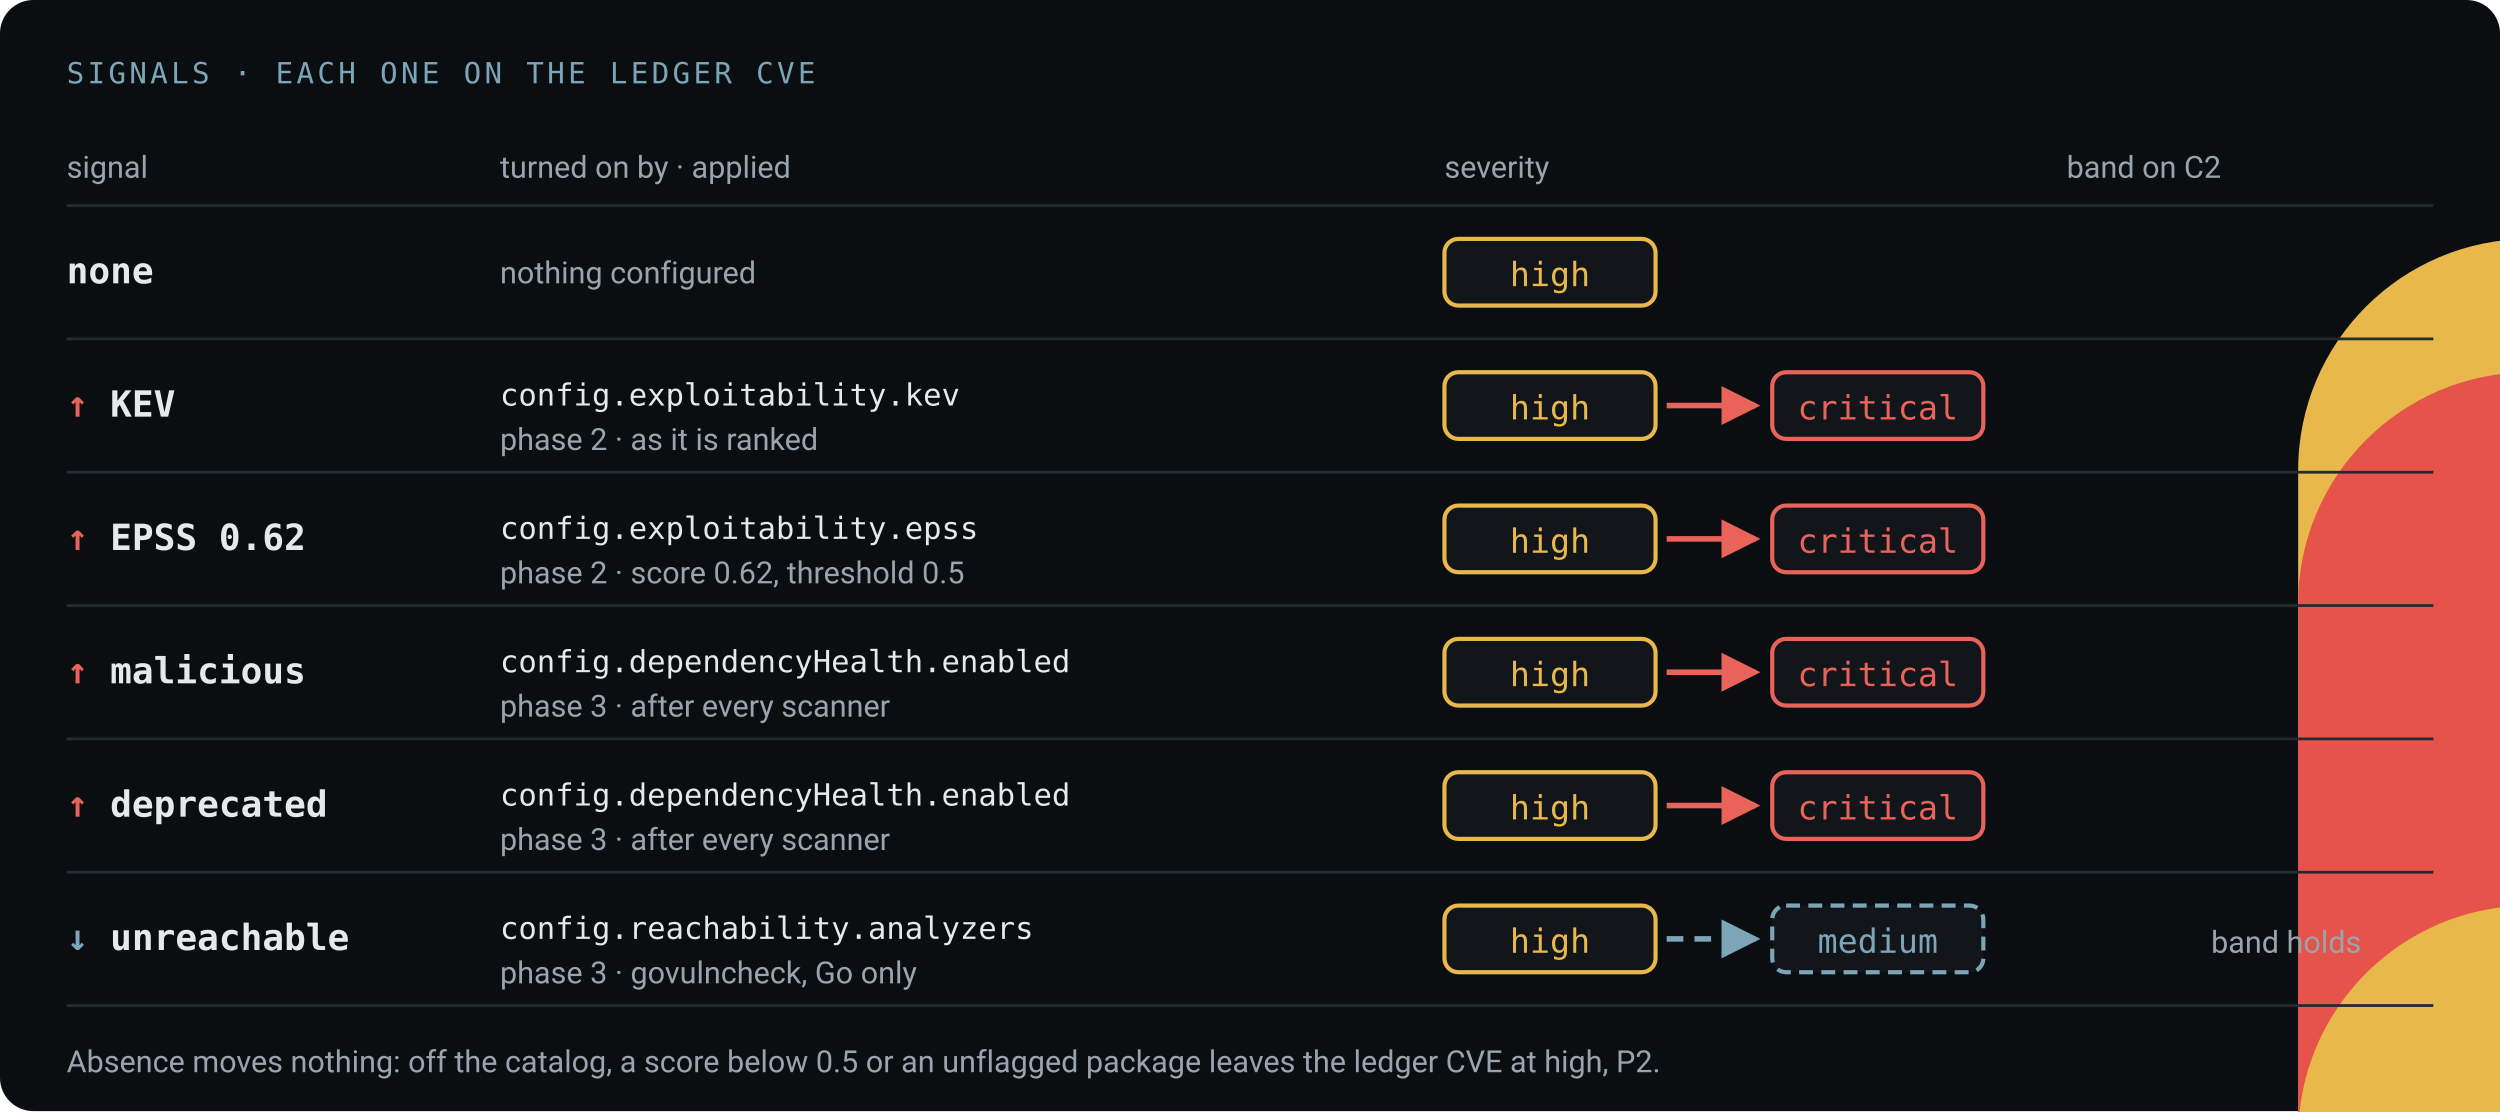
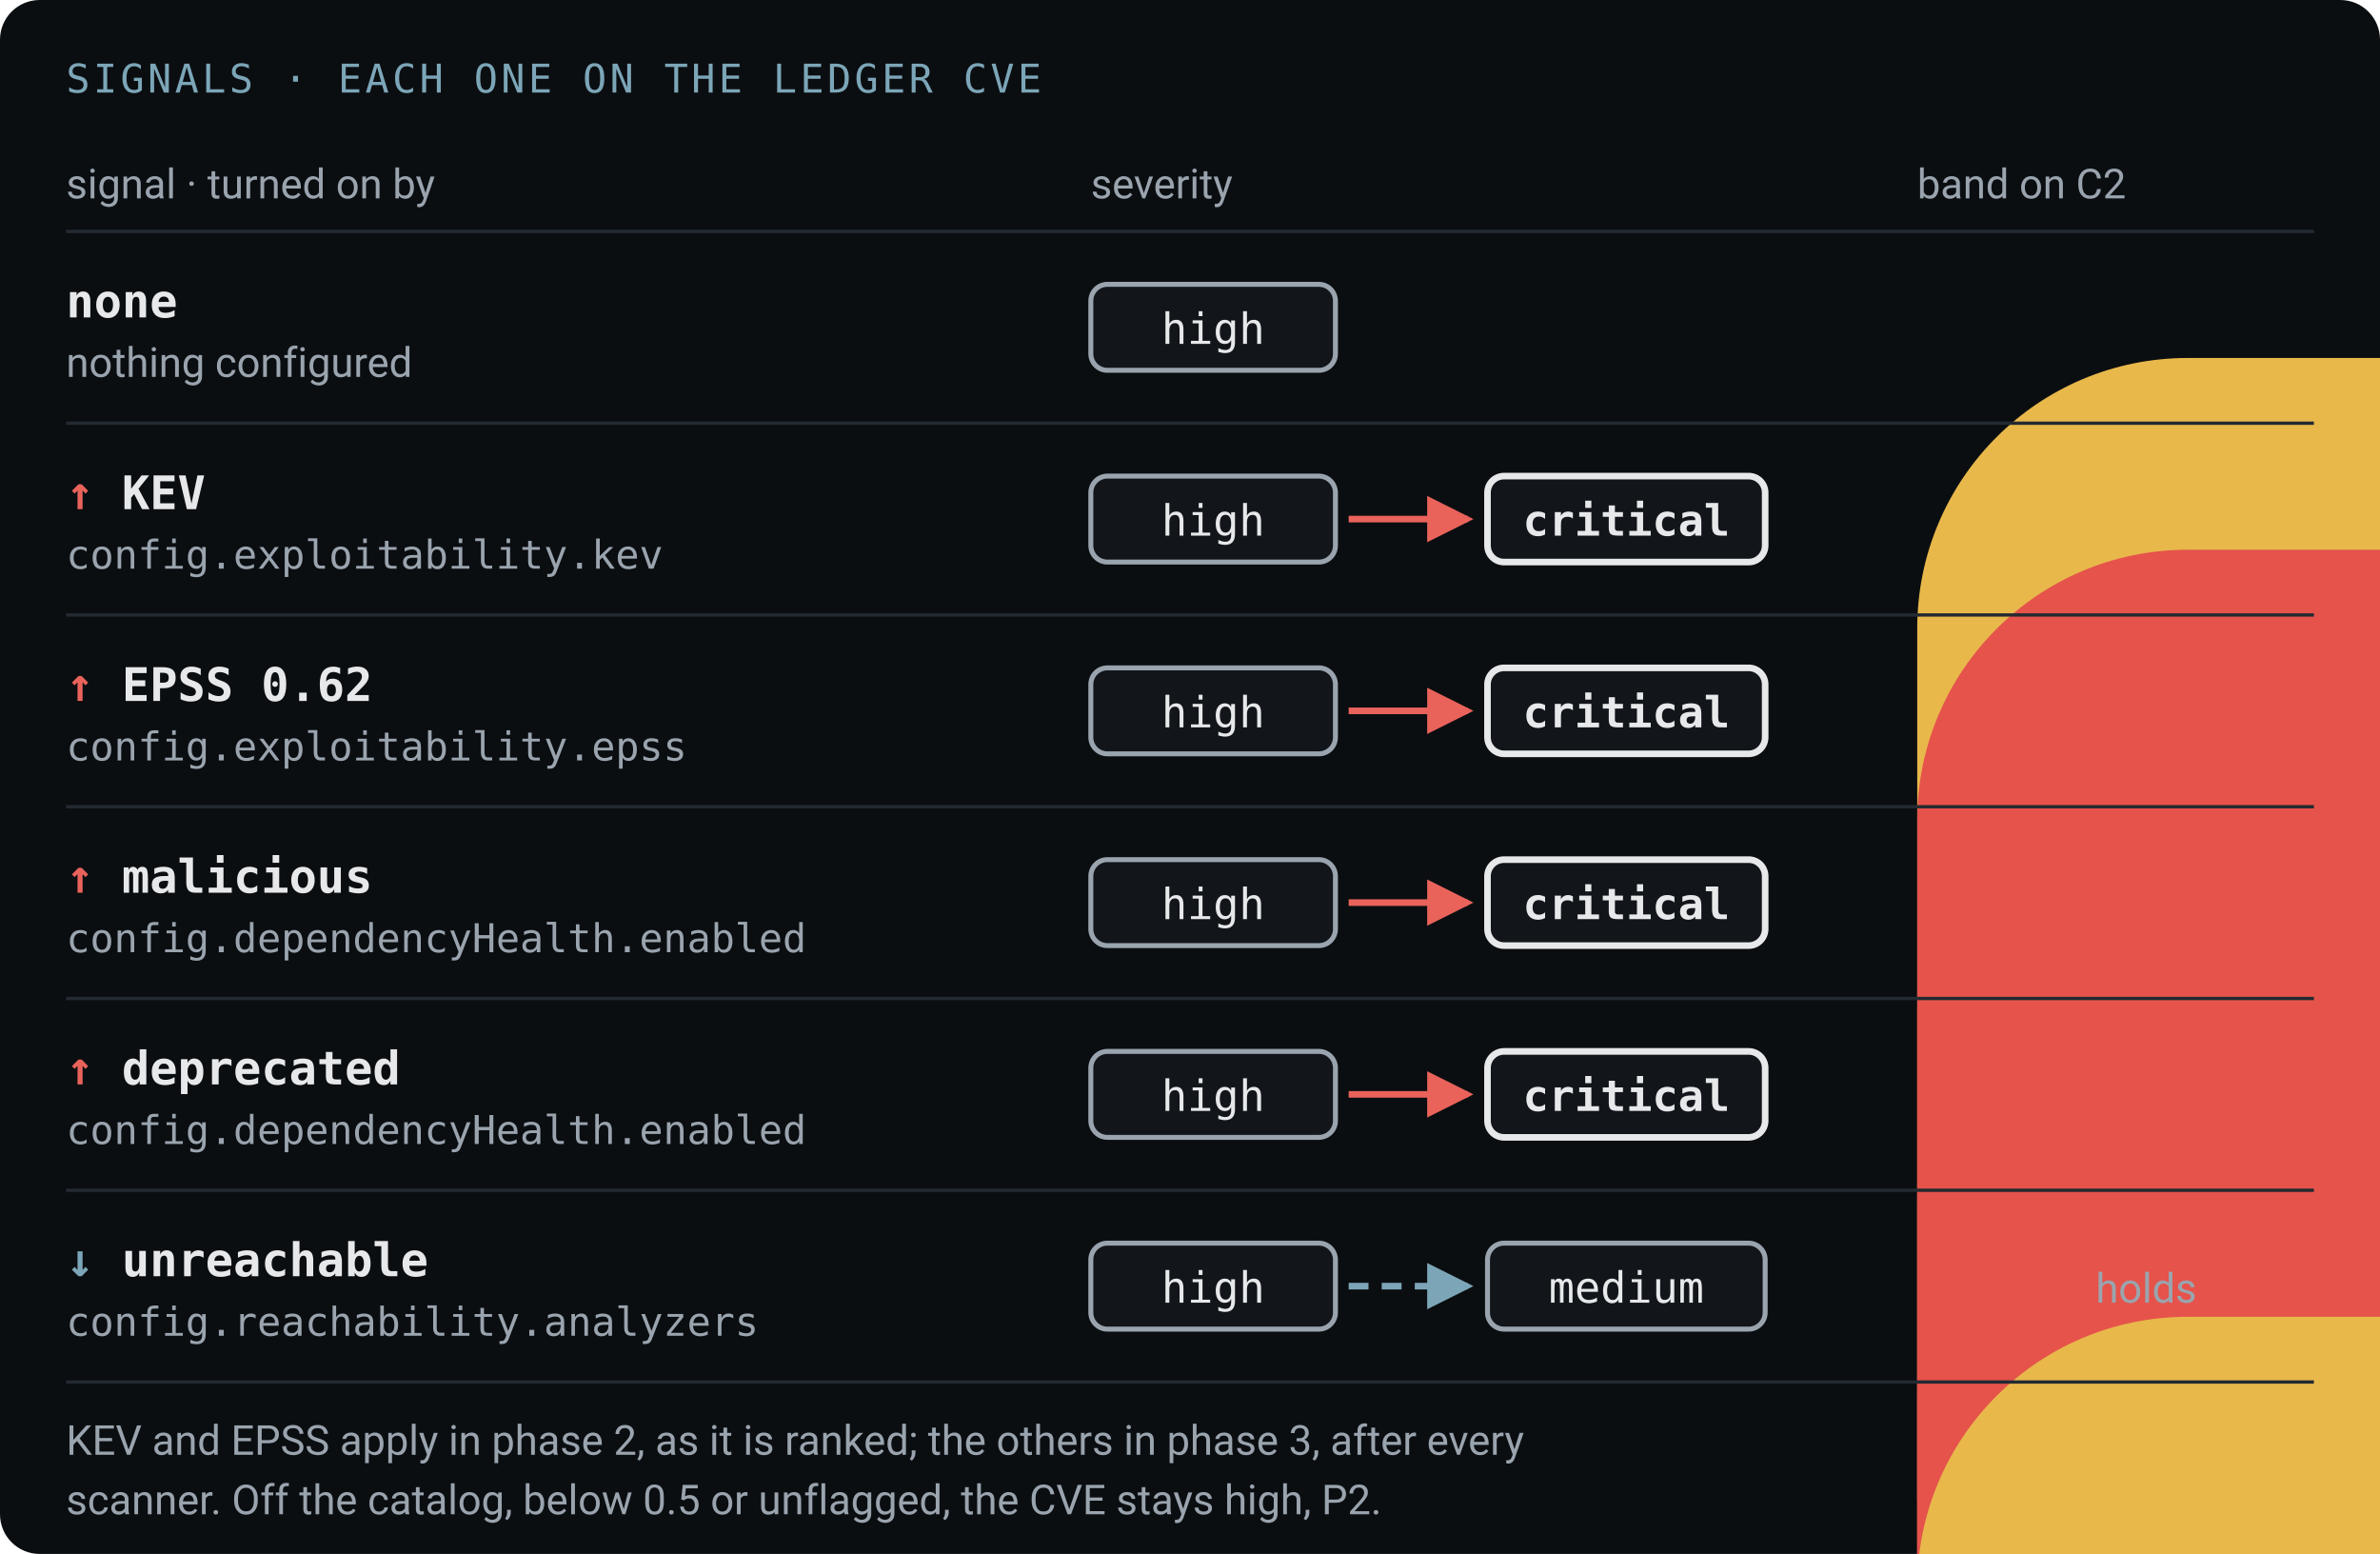
- <svg xmlns="http://www.w3.org/2000/svg" viewBox="0 0 900 400" width="900" height="400" role="img" aria-label="The ledger CVE under each signal on its own: four raise it from high to critical and P2 to P1, and unreachable lowers it to medium with the band held at P2.">
+ <svg xmlns="http://www.w3.org/2000/svg" viewBox="0 0 720 470" width="720" height="470" role="img" aria-label="The ledger CVE under each signal on its own: four raise it from high to critical and P2 to P1, and unreachable lowers it to medium with the band held at P2.">
  <defs>
    <style>
-       text{font-family:'Space Grotesk',system-ui,-apple-system,'Segoe UI',Roboto,Helvetica,Arial,sans-serif;fill:#E6E8EA;font-size:13px}
+       text{font-family:'Space Grotesk',system-ui,-apple-system,'Segoe UI',Roboto,Helvetica,Arial,sans-serif;fill:#E6E8EA;font-size:14px}
      .m{font-family:'JetBrains Mono',ui-monospace,SFMono-Regular,Menlo,Consolas,monospace}
-       .e{font-family:'JetBrains Mono',ui-monospace,SFMono-Regular,Menlo,Consolas,monospace;font-size:10.5px;letter-spacing:1.2px;fill:#7CA6B8}
-       .mu{fill:#9AA4AE}.sm{font-size:11px}.h{font-size:12px}.b{font-weight:700}.c{text-anchor:middle}
-       .scr{fill:#E9635B}.shi{fill:#E8B84B}.sme{fill:#7CA6B8}
-       .ccr{fill:#12161B;stroke:#E9635B;stroke-width:1.5}
-       .chi{fill:#12161B;stroke:#E8B84B;stroke-width:1.5}
-       .cme{fill:#12161B;stroke:#7CA6B8;stroke-width:1.5;stroke-dasharray:5 3}
+       .e{font-family:'JetBrains Mono',ui-monospace,SFMono-Regular,Menlo,Consolas,monospace;font-size:12px;letter-spacing:1px;fill:#7CA6B8}
+       .mu{fill:#9AA4AE}.sm{font-size:12.5px}.k{font-size:12px}.h{font-size:13px}.b{font-weight:700}.c{text-anchor:middle}
+       .sev{fill:#12161B;stroke:#9AA4AE;stroke-width:1.5}
      .up{stroke:#E9635B;stroke-width:2;fill:none}
      .dn{stroke:#7CA6B8;stroke-width:2;fill:none;stroke-dasharray:6 4}
      .g{stroke:#232A31;stroke-width:1}
      .tu{fill:#E9635B}.td{fill:#7CA6B8}
    </style>
-     <symbol id="c1" viewBox="0 0 44 24" width="44" height="24">
-       <rect width="44" height="24" rx="5" fill="#E5534B" />
-       <text x="22" y="17" text-anchor="middle" font-family="'JetBrains Mono',ui-monospace,monospace" font-size="12" font-weight="700" fill="#0B0E11">P1</text>
+     <symbol id="c1" viewBox="0 0 44 26" width="44" height="26">
+       <rect width="44" height="26" rx="5" fill="#E5534B" />
+       <text x="22" y="18" text-anchor="middle" font-family="'JetBrains Mono',ui-monospace,monospace" font-size="13" font-weight="700" fill="#0B0E11">P1</text>
    </symbol>
-     <symbol id="c2" viewBox="0 0 44 24" width="44" height="24">
-       <rect width="44" height="24" rx="5" fill="#E8B84B" />
-       <text x="22" y="17" text-anchor="middle" font-family="'JetBrains Mono',ui-monospace,monospace" font-size="12" font-weight="700" fill="#16110A">P2</text>
+     <symbol id="c2" viewBox="0 0 44 26" width="44" height="26">
+       <rect width="44" height="26" rx="5" fill="#E8B84B" />
+       <text x="22" y="18" text-anchor="middle" font-family="'JetBrains Mono',ui-monospace,monospace" font-size="13" font-weight="700" fill="#16110A">P2</text>
    </symbol>
    <marker id="u" viewBox="0 0 8 8" refX="7" refY="4" markerWidth="7" markerHeight="7" orient="auto">
      <path d="M0 0L8 4L0 8z" fill="#E9635B" />
    </marker>
    <marker id="d" viewBox="0 0 8 8" refX="7" refY="4" markerWidth="7" markerHeight="7" orient="auto">
      <path d="M0 0L8 4L0 8z" fill="#7CA6B8" />
    </marker>
  </defs>
-   <rect width="900" height="400" rx="12" fill="#0B0E11" />
-   <text class="e" x="24" y="30">SIGNALS · EACH ONE ON THE LEDGER CVE</text>
-   <text class="sm mu" x="24" y="64">signal</text>
-   <text class="sm mu" x="180" y="64">turned on by · applied</text>
-   <text class="sm mu" x="520" y="64">severity</text>
-   <text class="sm mu" x="744" y="64">band on C2</text>
-   <path class="g" d="M24 74H876" />
-   <text class="m b" x="24" y="102">none</text>
-   <text class="sm mu" x="180" y="102">nothing configured</text>
-   <rect class="chi" x="520" y="86" width="76" height="24" rx="5" />
-   <text class="m h c shi" x="558" y="103">high</text>
-   <use href="#c2" x="744" y="86" />
-   <path class="g" d="M24 122H876" />
-   <text class="m b" x="24" y="150">
+   <rect width="720" height="470" rx="12" fill="#0B0E11" />
+   <text class="e" x="20" y="28">SIGNALS · EACH ONE ON THE LEDGER CVE</text>
+   <text class="sm mu" x="20" y="60">signal · turned on by</text>
+   <text class="sm mu" x="330" y="60">severity</text>
+   <text class="sm mu" x="580" y="60">band on C2</text>
+   <path class="g" d="M20 70H700" />
+   <text class="m b" x="20" y="96">none</text>
+   <text class="sm mu" x="20" y="114">nothing configured</text>
+   <rect class="sev" x="330" y="86" width="74" height="26" rx="5" />
+   <text class="m h c" x="367" y="104">high</text>
+   <use href="#c2" x="580" y="86" />
+   <path class="g" d="M20 128H700" />
+   <text class="m b" x="20" y="154">
    <tspan class="tu">↑</tspan> KEV</text>
-   <text class="m sm" x="180" y="146">config.exploitability.kev</text>
-   <text class="sm mu" x="180" y="162">phase 2 · as it is ranked</text>
-   <rect class="chi" x="520" y="134" width="76" height="24" rx="5" />
-   <text class="m h c shi" x="558" y="151">high</text>
-   <path class="up" d="M600 146H632" marker-end="url(#u)" />
-   <rect class="ccr" x="638" y="134" width="76" height="24" rx="5" />
-   <text class="m h c scr" x="676" y="151">critical</text>
-   <use href="#c1" x="744" y="134" />
-   <path class="g" d="M24 170H876" />
-   <text class="m b" x="24" y="198">
+   <text class="m k mu" x="20" y="172">config.exploitability.kev</text>
+   <rect class="sev" x="330" y="144" width="74" height="26" rx="5" />
+   <text class="m h c" x="367" y="162">high</text>
+   <path class="up" d="M408 157H444" marker-end="url(#u)" />
+   <rect class="sev" x="450" y="144" width="84" height="26" rx="5" style="stroke:#E6E8EA;stroke-width:2" />
+   <text class="m h b c" x="492" y="162">critical</text>
+   <use href="#c1" x="580" y="144" />
+   <path class="g" d="M20 186H700" />
+   <text class="m b" x="20" y="212">
    <tspan class="tu">↑</tspan> EPSS 0.62</text>
-   <text class="m sm" x="180" y="194">config.exploitability.epss</text>
-   <text class="sm mu" x="180" y="210">phase 2 · score 0.62, threshold 0.5</text>
-   <rect class="chi" x="520" y="182" width="76" height="24" rx="5" />
-   <text class="m h c shi" x="558" y="199">high</text>
-   <path class="up" d="M600 194H632" marker-end="url(#u)" />
-   <rect class="ccr" x="638" y="182" width="76" height="24" rx="5" />
-   <text class="m h c scr" x="676" y="199">critical</text>
-   <use href="#c1" x="744" y="182" />
-   <path class="g" d="M24 218H876" />
-   <text class="m b" x="24" y="246">
+   <text class="m k mu" x="20" y="230">config.exploitability.epss</text>
+   <rect class="sev" x="330" y="202" width="74" height="26" rx="5" />
+   <text class="m h c" x="367" y="220">high</text>
+   <path class="up" d="M408 215H444" marker-end="url(#u)" />
+   <rect class="sev" x="450" y="202" width="84" height="26" rx="5" style="stroke:#E6E8EA;stroke-width:2" />
+   <text class="m h b c" x="492" y="220">critical</text>
+   <use href="#c1" x="580" y="202" />
+   <path class="g" d="M20 244H700" />
+   <text class="m b" x="20" y="270">
    <tspan class="tu">↑</tspan> malicious</text>
-   <text class="m sm" x="180" y="242">config.dependencyHealth.enabled</text>
-   <text class="sm mu" x="180" y="258">phase 3 · after every scanner</text>
-   <rect class="chi" x="520" y="230" width="76" height="24" rx="5" />
-   <text class="m h c shi" x="558" y="247">high</text>
-   <path class="up" d="M600 242H632" marker-end="url(#u)" />
-   <rect class="ccr" x="638" y="230" width="76" height="24" rx="5" />
-   <text class="m h c scr" x="676" y="247">critical</text>
-   <use href="#c1" x="744" y="230" />
-   <path class="g" d="M24 266H876" />
-   <text class="m b" x="24" y="294">
+   <text class="m k mu" x="20" y="288">config.dependencyHealth.enabled</text>
+   <rect class="sev" x="330" y="260" width="74" height="26" rx="5" />
+   <text class="m h c" x="367" y="278">high</text>
+   <path class="up" d="M408 273H444" marker-end="url(#u)" />
+   <rect class="sev" x="450" y="260" width="84" height="26" rx="5" style="stroke:#E6E8EA;stroke-width:2" />
+   <text class="m h b c" x="492" y="278">critical</text>
+   <use href="#c1" x="580" y="260" />
+   <path class="g" d="M20 302H700" />
+   <text class="m b" x="20" y="328">
    <tspan class="tu">↑</tspan> deprecated</text>
-   <text class="m sm" x="180" y="290">config.dependencyHealth.enabled</text>
-   <text class="sm mu" x="180" y="306">phase 3 · after every scanner</text>
-   <rect class="chi" x="520" y="278" width="76" height="24" rx="5" />
-   <text class="m h c shi" x="558" y="295">high</text>
-   <path class="up" d="M600 290H632" marker-end="url(#u)" />
-   <rect class="ccr" x="638" y="278" width="76" height="24" rx="5" />
-   <text class="m h c scr" x="676" y="295">critical</text>
-   <use href="#c1" x="744" y="278" />
-   <path class="g" d="M24 314H876" />
-   <text class="m b" x="24" y="342">
+   <text class="m k mu" x="20" y="346">config.dependencyHealth.enabled</text>
+   <rect class="sev" x="330" y="318" width="74" height="26" rx="5" />
+   <text class="m h c" x="367" y="336">high</text>
+   <path class="up" d="M408 331H444" marker-end="url(#u)" />
+   <rect class="sev" x="450" y="318" width="84" height="26" rx="5" style="stroke:#E6E8EA;stroke-width:2" />
+   <text class="m h b c" x="492" y="336">critical</text>
+   <use href="#c1" x="580" y="318" />
+   <path class="g" d="M20 360H700" />
+   <text class="m b" x="20" y="386">
    <tspan class="td">↓</tspan> unreachable</text>
-   <text class="m sm" x="180" y="338">config.reachability.analyzers</text>
-   <text class="sm mu" x="180" y="354">phase 3 · govulncheck, Go only</text>
-   <rect class="chi" x="520" y="326" width="76" height="24" rx="5" />
-   <text class="m h c shi" x="558" y="343">high</text>
-   <path class="dn" d="M600 338H632" marker-end="url(#d)" />
-   <rect class="cme" x="638" y="326" width="76" height="24" rx="5" />
-   <text class="m h c sme" x="676" y="343">medium</text>
-   <use href="#c2" x="744" y="326" />
-   <text class="sm mu" x="796" y="343">band holds</text>
-   <path class="g" d="M24 362H876" />
-   <text class="sm mu" x="24" y="386">Absence moves nothing: off the catalog, a score below 0.5 or an unflagged package leaves the ledger CVE at high, P2.</text>
+   <text class="m k mu" x="20" y="404">config.reachability.analyzers</text>
+   <rect class="sev" x="330" y="376" width="74" height="26" rx="5" />
+   <text class="m h c" x="367" y="394">high</text>
+   <path class="dn" d="M408 389H444" marker-end="url(#d)" />
+   <rect class="sev" x="450" y="376" width="84" height="26" rx="5" />
+   <text class="m h c" x="492" y="394">medium</text>
+   <use href="#c2" x="580" y="376" />
+   <text class="sm mu" x="634" y="394">holds</text>
+   <path class="g" d="M20 418H700" />
+   <text class="sm mu" x="20" y="440">KEV and EPSS apply in phase 2, as it is ranked; the others in phase 3, after every</text>
+   <text class="sm mu" x="20" y="458">scanner. Off the catalog, below 0.5 or unflagged, the CVE stays high, P2.</text>
</svg>
